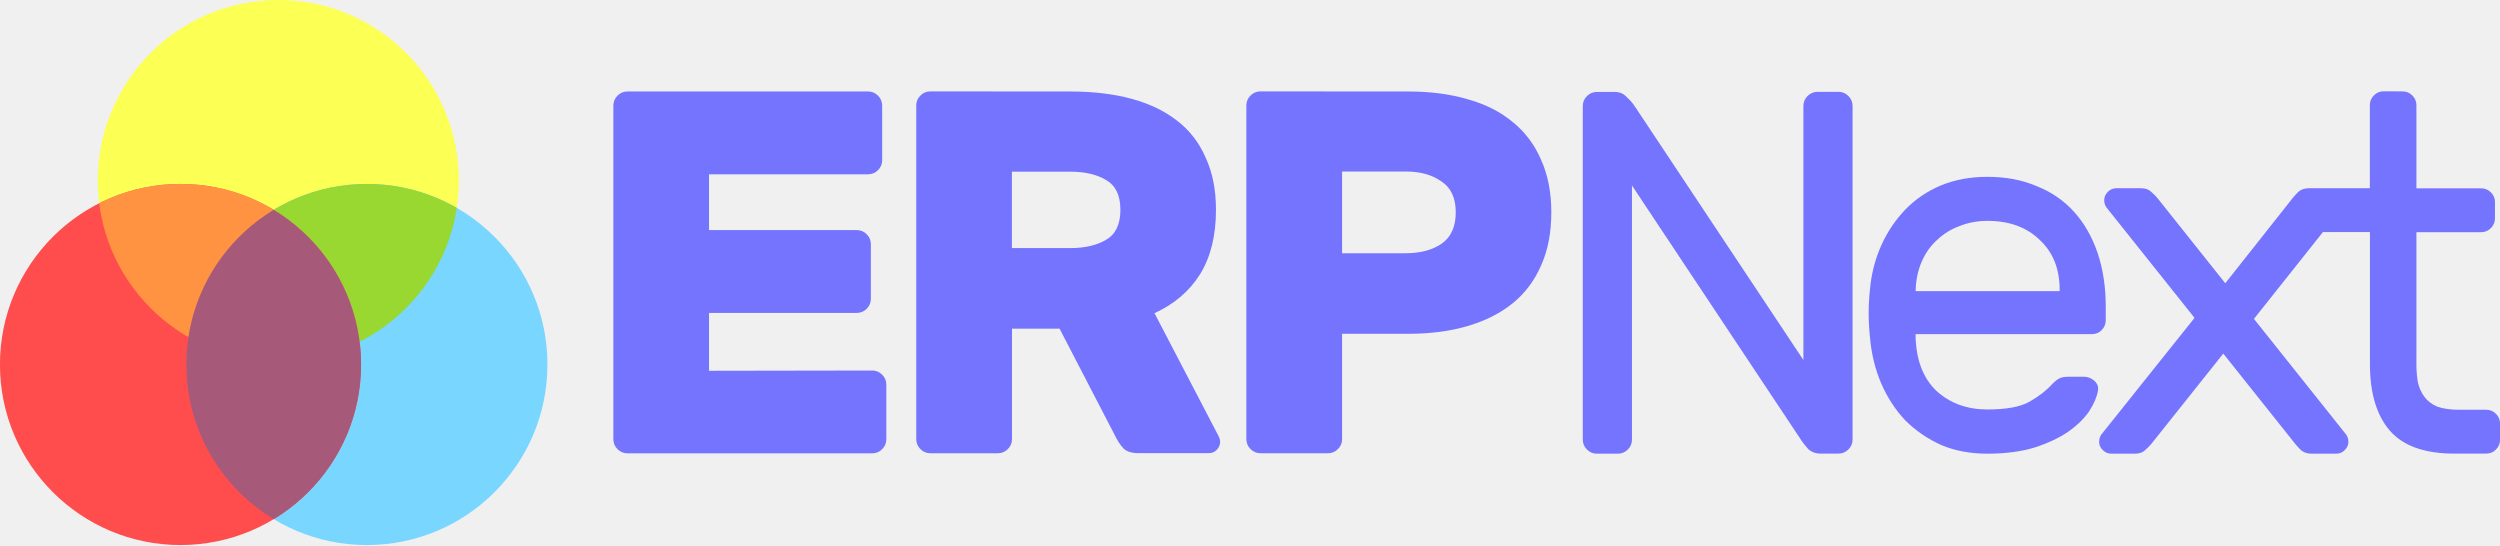
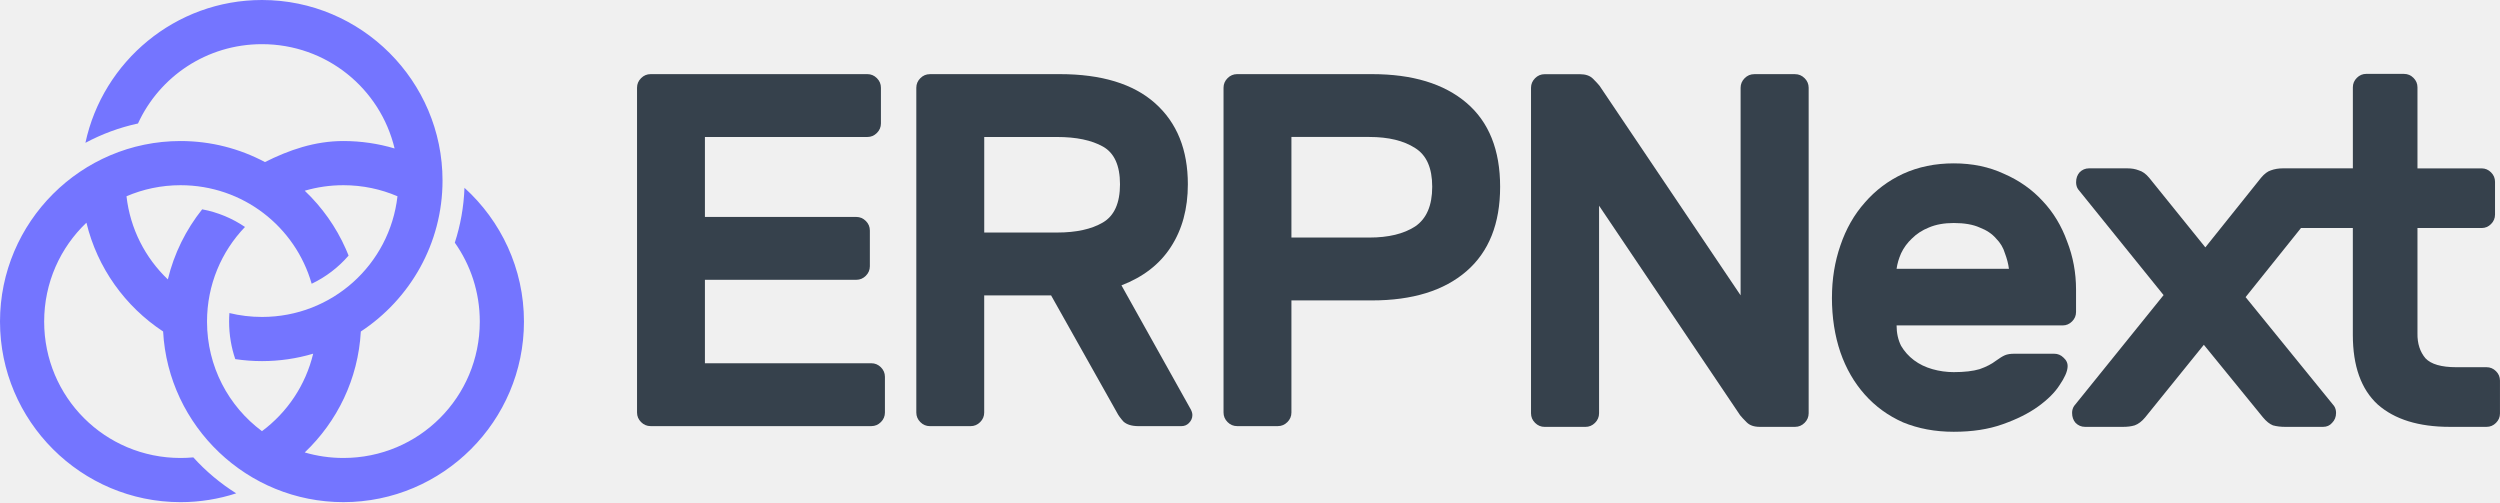
- <svg xmlns="http://www.w3.org/2000/svg" width="84.592mm" height="18.443mm" viewBox="0 0 84.592 18.443" version="1.1" id="svg1036">
-   <defs id="defs1030">
-     <clipPath clipPathUnits="userSpaceOnUse" id="clipPath1338-0">
-       <circle r="2.108" cy="-109.955" cx="106.326" id="circle1340-8" style="opacity:1;vector-effect:none;fill:#86b1f0;fill-opacity:0.996;stroke:none;stroke-width:0.015;stroke-linecap:butt;stroke-linejoin:miter;stroke-miterlimit:4;stroke-dasharray:none;stroke-dashoffset:0;stroke-opacity:0.163" />
-     </clipPath>
-     <clipPath clipPathUnits="userSpaceOnUse" id="clipPath1346-1">
-       <circle style="opacity:1;vector-effect:none;fill:#ff6767;fill-opacity:1;stroke:none;stroke-width:0.015;stroke-linecap:butt;stroke-linejoin:miter;stroke-miterlimit:4;stroke-dasharray:none;stroke-dashoffset:0;stroke-opacity:0.163" id="circle1348-0" cx="104.15" cy="-109.955" r="2.108" />
-     </clipPath>
-     <clipPath clipPathUnits="userSpaceOnUse" id="clipPath1354-2">
-       <circle style="opacity:1;vector-effect:none;fill:#ff6767;fill-opacity:1;stroke:none;stroke-width:0.015;stroke-linecap:butt;stroke-linejoin:miter;stroke-miterlimit:4;stroke-dasharray:none;stroke-dashoffset:0;stroke-opacity:0.163" id="circle1356-2" cx="104.15" cy="-109.955" r="2.108" />
-     </clipPath>
-     <clipPath clipPathUnits="userSpaceOnUse" id="clipPath1362-9">
-       <circle r="2.108" cy="-109.955" cx="106.326" id="circle1364-7" style="opacity:1;vector-effect:none;fill:#86b1f0;fill-opacity:0.996;stroke:none;stroke-width:0.015;stroke-linecap:butt;stroke-linejoin:miter;stroke-miterlimit:4;stroke-dasharray:none;stroke-dashoffset:0;stroke-opacity:0.163" />
-     </clipPath>
-     <mask maskUnits="userSpaceOnUse" id="mask1396-5">
-       <circle r="2.108" cy="-109.955" cx="104.15" id="circle1398-6" style="opacity:1;vector-effect:none;fill:#ffffff;fill-opacity:1;stroke:none;stroke-width:0.015;stroke-linecap:butt;stroke-linejoin:miter;stroke-miterlimit:4;stroke-dasharray:none;stroke-dashoffset:0;stroke-opacity:0.163" />
-     </mask>
-   </defs>
-   <g id="layer1" transform="translate(-54.56613,-117.5635)">
-     <g id="g1865">
-       <g style="fill:#0061c5;fill-opacity:1" id="g3971" transform="matrix(3.059346,0,0,3.059346,-181.5508,-88.72235)">
-         <g transform="translate(12.06873,-1.88908)" id="g3969" style="fill:#0061c5;fill-opacity:1">
-           <g id="text3963" style="font-style:normal;font-weight:normal;font-size:5.795px;line-height:125%;font-family:sans-serif;letter-spacing:0px;word-spacing:0px;fill:#7574ff;fill-opacity:1;stroke:none;stroke-width:0.145px;stroke-linecap:butt;stroke-linejoin:miter;stroke-opacity:1" aria-label="Next">
-             <path id="path1679" style="font-style:normal;font-variant:normal;font-weight:normal;font-stretch:normal;font-size:5.644px;font-family:Rubik;-inkscape-font-specification:'Rubik, Normal';font-variant-ligatures:normal;font-variant-caps:normal;font-variant-numeric:normal;font-feature-settings:normal;text-align:start;writing-mode:lr-tb;text-anchor:start;fill:#7574ff;fill-opacity:1;stroke:none;stroke-width:0.145px" d="m 85.245,74.334 c -0.053,0 -0.099,-0.017 -0.137,-0.051 -0.034,-0.038 -0.065,-0.078 -0.091,-0.12 l -1.857,-2.794 v 2.811 c 0,0.042 -0.015,0.078 -0.046,0.109 -0.03,0.03 -0.067,0.046 -0.109,0.046 h -0.234 c -0.042,0 -0.078,-0.015 -0.109,-0.046 -0.03,-0.03 -0.046,-0.067 -0.046,-0.109 v -3.691 c 0,-0.042 0.015,-0.078 0.046,-0.109 0.03,-0.03 0.067,-0.046 0.109,-0.046 h 0.2 c 0.053,0 0.097,0.019 0.131,0.057 0.038,0.034 0.07,0.072 0.097,0.114 l 1.857,2.794 v -2.811 c 0,-0.042 0.015,-0.078 0.046,-0.109 0.03,-0.03 0.067,-0.046 0.109,-0.046 h 0.234 c 0.042,0 0.078,0.015 0.109,0.046 0.03,0.03 0.046,0.067 0.046,0.109 v 3.691 c 0,0.042 -0.015,0.078 -0.046,0.109 -0.03,0.03 -0.067,0.046 -0.109,0.046 z" />
-             <path id="path1681" style="font-style:normal;font-variant:normal;font-weight:normal;font-stretch:normal;font-size:5.644px;font-family:Rubik;-inkscape-font-specification:'Rubik, Normal';font-variant-ligatures:normal;font-variant-caps:normal;font-variant-numeric:normal;font-feature-settings:normal;text-align:start;writing-mode:lr-tb;text-anchor:start;fill:#7574ff;fill-opacity:1;stroke:none;stroke-width:0.145px" d="m 85.792,72.52 c 0.015,-0.174 0.057,-0.336 0.125,-0.488 0.068,-0.151 0.157,-0.283 0.266,-0.397 0.11,-0.113 0.24,-0.202 0.391,-0.266 0.155,-0.064 0.327,-0.096 0.516,-0.096 0.204,0 0.386,0.034 0.544,0.102 0.163,0.064 0.301,0.159 0.414,0.283 0.113,0.125 0.2,0.276 0.261,0.454 0.06,0.178 0.091,0.376 0.091,0.595 v 0.153 c 0,0.042 -0.015,0.077 -0.045,0.108 -0.03,0.03 -0.066,0.045 -0.108,0.045 h -1.95 v 0.034 c 0.008,0.257 0.085,0.455 0.232,0.595 0.151,0.136 0.338,0.204 0.561,0.204 0.208,0 0.363,-0.028 0.465,-0.085 0.106,-0.06 0.191,-0.127 0.255,-0.198 0.03,-0.03 0.057,-0.051 0.079,-0.062 0.023,-0.011 0.057,-0.017 0.102,-0.017 h 0.17 c 0.042,0 0.079,0.015 0.113,0.045 0.034,0.03 0.047,0.066 0.04,0.108 -0.011,0.068 -0.043,0.144 -0.096,0.227 -0.053,0.079 -0.13,0.155 -0.232,0.227 -0.098,0.068 -0.223,0.127 -0.374,0.176 -0.147,0.045 -0.321,0.068 -0.522,0.068 -0.189,0 -0.359,-0.032 -0.51,-0.096 -0.151,-0.068 -0.283,-0.159 -0.397,-0.272 -0.11,-0.117 -0.198,-0.253 -0.266,-0.408 -0.068,-0.159 -0.11,-0.331 -0.125,-0.516 -0.019,-0.174 -0.019,-0.348 0,-0.522 z m 0.505,0.017 h 1.593 v -0.017 c 0,-0.231 -0.074,-0.414 -0.221,-0.55 -0.144,-0.14 -0.336,-0.21 -0.578,-0.21 -0.11,0 -0.212,0.019 -0.306,0.057 -0.095,0.034 -0.178,0.085 -0.249,0.153 -0.072,0.064 -0.129,0.144 -0.17,0.238 -0.042,0.095 -0.064,0.198 -0.068,0.312 z" />
-             <path id="path1683" d="m 91.473,70.327 c -0.041,0 -0.077,0.015 -0.107,0.045 -0.03,0.03 -0.045,0.066 -0.045,0.107 v 0.92 h -0.413 -0.177 -0.082 c -0.049,0 -0.088,0.013 -0.119,0.04 -0.026,0.026 -0.047,0.049 -0.062,0.068 L 89.722,72.45 88.971,71.507 c -0.015,-0.019 -0.038,-0.041 -0.068,-0.068 -0.026,-0.026 -0.064,-0.04 -0.113,-0.04 h -0.271 c -0.038,0 -0.07,0.013 -0.096,0.04 -0.026,0.026 -0.04,0.057 -0.04,0.09 0,0.03 0.007,0.056 0.022,0.079 l 0.977,1.225 -1.033,1.293 c -0.015,0.023 -0.022,0.049 -0.022,0.079 0,0.034 0.013,0.064 0.04,0.09 0.026,0.026 0.058,0.04 0.096,0.04 h 0.26 c 0.049,0 0.087,-0.013 0.113,-0.04 0.03,-0.026 0.053,-0.049 0.068,-0.068 l 0.796,-0.999 0.796,0.999 c 0.015,0.019 0.036,0.041 0.062,0.068 0.03,0.026 0.07,0.04 0.119,0.04 h 0.271 c 0.038,0 0.07,-0.013 0.096,-0.04 0.026,-0.026 0.04,-0.057 0.04,-0.09 0,-0.03 -0.008,-0.056 -0.023,-0.079 l -1.022,-1.282 0.763,-0.96 h 0.52 v 1.462 c 0,0.32 0.074,0.565 0.22,0.734 0.147,0.169 0.384,0.254 0.711,0.254 h 0.356 c 0.041,0 0.077,-0.015 0.107,-0.045 0.03,-0.03 0.045,-0.066 0.045,-0.107 v -0.181 c 0,-0.041 -0.015,-0.077 -0.045,-0.107 -0.03,-0.03 -0.066,-0.045 -0.107,-0.045 h -0.299 c -0.098,0 -0.179,-0.011 -0.243,-0.034 -0.06,-0.026 -0.107,-0.062 -0.141,-0.107 -0.034,-0.045 -0.058,-0.098 -0.073,-0.158 -0.011,-0.064 -0.017,-0.132 -0.017,-0.203 v -1.462 h 0.717 c 0.041,0 0.077,-0.015 0.107,-0.045 0.03,-0.03 0.045,-0.066 0.045,-0.107 v -0.181 c 0,-0.041 -0.015,-0.077 -0.045,-0.107 -0.03,-0.03 -0.066,-0.045 -0.107,-0.045 h -0.717 v -0.92 c 0,-0.041 -0.015,-0.077 -0.045,-0.107 -0.03,-0.03 -0.066,-0.045 -0.107,-0.045 z" style="letter-spacing:-0.003px;word-spacing:-0.003px;fill:#7574ff;fill-opacity:1;stroke:none;stroke-width:0.144px" />
-           </g>
-           <g id="text3967" style="font-style:normal;font-variant:normal;font-weight:500;font-stretch:normal;font-size:5.644px;line-height:125%;font-family:Rubik;-inkscape-font-specification:'Rubik, Medium';font-variant-ligatures:normal;font-variant-caps:normal;font-variant-numeric:normal;font-feature-settings:normal;text-align:start;letter-spacing:0px;word-spacing:0px;writing-mode:lr-tb;text-anchor:start;opacity:1;fill:#7574ff;fill-opacity:1;stroke:none;stroke-width:0.14px;stroke-linecap:butt;stroke-linejoin:miter;stroke-opacity:1" aria-label="ERP">
-             <path id="path1688" style="font-style:normal;font-variant:normal;font-weight:bold;font-stretch:normal;font-size:5.644px;font-family:Rubik;-inkscape-font-specification:'Rubik Bold';font-variant-ligatures:normal;font-variant-caps:normal;font-variant-numeric:normal;font-feature-settings:normal;text-align:start;letter-spacing:-0.003px;word-spacing:0px;writing-mode:lr-tb;text-anchor:start;fill:#7574ff;fill-opacity:1;stroke-width:0.142px" d="m 74.758,73.415 q 0.063,0 0.109,0.046 0.046,0.046 0.046,0.109 v 0.606 q 0,0.063 -0.046,0.109 -0.046,0.046 -0.109,0.046 h -2.709 q -0.063,0 -0.109,-0.046 -0.046,-0.046 -0.046,-0.109 v -3.692 q 0,-0.063 0.046,-0.109 0.046,-0.046 0.109,-0.046 h 2.663 q 0.063,0 0.109,0.046 0.046,0.046 0.046,0.109 v 0.606 q 0,0.063 -0.046,0.109 -0.046,0.046 -0.109,0.046 h -1.76 v 0.617 h 1.635 q 0.063,0 0.109,0.046 0.046,0.046 0.046,0.109 v 0.606 q 0,0.063 -0.046,0.109 -0.046,0.046 -0.109,0.046 h -1.635 v 0.64 z" />
-             <path id="path1690" style="font-style:normal;font-variant:normal;font-weight:bold;font-stretch:normal;font-size:5.644px;font-family:Rubik;-inkscape-font-specification:'Rubik Bold';font-variant-ligatures:normal;font-variant-caps:normal;font-variant-numeric:normal;font-feature-settings:normal;text-align:start;letter-spacing:-0.003px;word-spacing:0px;writing-mode:lr-tb;text-anchor:start;fill:#7574ff;fill-opacity:1;stroke-width:0.142px" d="m 76.948,70.329 q 0.377,0 0.674,0.08 0.297,0.08 0.503,0.24 0.211,0.16 0.32,0.412 0.114,0.246 0.114,0.577 0,0.429 -0.177,0.714 -0.177,0.28 -0.503,0.429 l 0.709,1.36 q 0.017,0.034 0.017,0.063 0,0.051 -0.04,0.091 -0.034,0.034 -0.086,0.034 H 77.703 q -0.114,0 -0.166,-0.051 -0.046,-0.051 -0.074,-0.103 l -0.634,-1.223 h -0.526 v 1.223 q 0,0.063 -0.046,0.109 -0.046,0.046 -0.109,0.046 h -0.749 q -0.063,0 -0.109,-0.046 -0.046,-0.046 -0.046,-0.109 v -3.692 q 0,-0.063 0.046,-0.109 0.046,-0.046 0.109,-0.046 z m -0.646,1.732 h 0.646 q 0.24,0 0.394,-0.091 0.16,-0.091 0.16,-0.332 0,-0.24 -0.16,-0.331 -0.154,-0.091 -0.394,-0.091 h -0.646 z" />
-             <path id="path1692" style="font-style:normal;font-variant:normal;font-weight:bold;font-stretch:normal;font-size:5.644px;font-family:Rubik;-inkscape-font-specification:'Rubik Bold';font-variant-ligatures:normal;font-variant-caps:normal;font-variant-numeric:normal;font-feature-settings:normal;text-align:start;letter-spacing:-0.003px;word-spacing:0px;writing-mode:lr-tb;text-anchor:start;fill:#7574ff;fill-opacity:1;stroke-width:0.142px" d="m 80.686,70.329 q 0.366,0 0.657,0.086 0.291,0.08 0.497,0.251 0.206,0.166 0.314,0.417 0.114,0.251 0.114,0.583 0,0.337 -0.114,0.589 -0.109,0.251 -0.314,0.417 -0.206,0.166 -0.497,0.251 -0.291,0.086 -0.657,0.086 h -0.732 v 1.166 q 0,0.063 -0.046,0.109 -0.046,0.046 -0.109,0.046 h -0.749 q -0.063,0 -0.109,-0.046 -0.046,-0.046 -0.046,-0.109 V 70.483 q 0,-0.063 0.046,-0.109 0.046,-0.046 0.109,-0.046 z m -0.732,1.789 h 0.703 q 0.24,0 0.394,-0.103 0.16,-0.109 0.16,-0.349 0,-0.24 -0.16,-0.343 -0.154,-0.109 -0.394,-0.109 h -0.703 z" />
-           </g>
+ <svg xmlns="http://www.w3.org/2000/svg" id="svg1273" version="1.1" viewBox="0 0 499.156 100.26" height="284.202pt" width="1414.932pt">
+   <defs id="defs1267" />
+   <g id="g2285">
+     <path id="circle1151" d="M 52.309,0 C 35.033,0 20.534,12.256 17.054,28.519 c 3.262,-1.748 6.787,-3.062 10.497,-3.863 C 31.848,15.29 41.291,8.819 52.309,8.819 c 12.882,0 23.611,8.847 26.477,20.824 -3.243,-0.963 -6.672,-1.484 -10.221,-1.484 -5.734,0 -10.852,1.788 -15.664,4.199 -5.034,-2.677 -10.768,-4.199 -16.85,-4.199 C 16.193,28.158 0,44.351 0,64.209 c 0,19.858 16.193,36.051 36.051,36.051 3.874,0 7.608,-0.619 11.11,-1.759 -3.175,-1.993 -6.057,-4.412 -8.564,-7.179 -0.838,0.077 -1.688,0.117 -2.547,0.117 -15.092,0 -27.232,-12.139 -27.232,-27.231 0,-7.789 3.235,-14.792 8.439,-19.745 2.173,9.031 7.759,16.756 15.311,21.722 1.033,18.944 16.801,34.073 35.996,34.073 19.858,0 36.051,-16.193 36.051,-36.051 0,-10.571 -4.589,-20.103 -11.877,-26.707 -0.136,3.805 -0.803,7.479 -1.93,10.952 3.144,4.441 4.988,9.873 4.988,15.755 0,15.092 -12.141,27.231 -27.232,27.231 -2.684,0 -5.274,-0.386 -7.72,-1.102 6.477,-6.149 10.679,-14.669 11.198,-24.145 9.814,-6.452 16.315,-17.56 16.315,-30.142 C 88.357,16.193 72.167,0 52.309,0 Z M 36.051,36.979 c 12.468,0 22.92,8.286 26.177,19.676 2.841,-1.352 5.342,-3.276 7.371,-5.622 l -0.102,-0.258 c -0.146,-0.362 -0.298,-0.722 -0.456,-1.078 -1.947,-4.402 -4.751,-8.343 -8.197,-11.616 2.446,-0.717 5.036,-1.102 7.721,-1.102 3.84,0 7.489,0.788 10.795,2.209 -1.545,13.602 -13.021,24.094 -27.051,24.094 -2.243,0 -4.421,-0.27 -6.504,-0.777 -0.04,0.562 -0.061,1.131 -0.061,1.704 0,2.633 0.433,5.153 1.231,7.494 1.741,0.26 3.522,0.397 5.334,0.397 3.548,0 6.977,-0.519 10.219,-1.482 -1.508,6.301 -5.192,11.733 -10.222,15.468 -6.668,-4.953 -10.972,-12.892 -10.972,-21.877 0,-7.352 2.882,-14.003 7.582,-18.891 -2.523,-1.716 -5.417,-2.935 -8.55,-3.525 -3.228,4.05 -5.605,8.807 -6.855,13.994 -4.492,-4.277 -7.514,-10.081 -8.254,-16.6 3.306,-1.42 6.955,-2.208 10.795,-2.208 z" style="color:#000000;font-style:normal;font-variant:normal;font-weight:normal;font-stretch:normal;font-size:medium;line-height:normal;font-family:sans-serif;font-variant-ligatures:normal;font-variant-position:normal;font-variant-caps:normal;font-variant-numeric:normal;font-variant-alternates:normal;font-feature-settings:normal;text-indent:0;text-align:start;text-decoration:none;text-decoration-line:none;text-decoration-style:solid;text-decoration-color:#000000;letter-spacing:normal;word-spacing:normal;text-transform:none;writing-mode:lr-tb;direction:ltr;text-orientation:mixed;dominant-baseline:auto;baseline-shift:baseline;text-anchor:start;white-space:normal;shape-padding:0;clip-rule:nonzero;display:inline;overflow:visible;visibility:visible;opacity:1;isolation:auto;mix-blend-mode:normal;color-interpolation:sRGB;color-interpolation-filters:linearRGB;solid-color:#000000;solid-opacity:1;vector-effect:none;fill:#7475ff;fill-opacity:1;fill-rule:nonzero;stroke:none;stroke-width:8.819;stroke-linecap:butt;stroke-linejoin:miter;stroke-miterlimit:4;stroke-dasharray:none;stroke-dashoffset:0;stroke-opacity:1;color-rendering:auto;image-rendering:auto;shape-rendering:auto;text-rendering:auto;enable-background:accumulate" />
+     <g id="g1662" transform="matrix(6.229748,0,0,6.229748,-343.8012,-735.6421)">
+       <g transform="matrix(0.9357904,0,0,0.9357904,5.763053,7.531923)" id="g1660">
+         <g aria-label="ERP" style="font-style:normal;font-weight:normal;font-size:16.97px;line-height:125%;font-family:sans-serif;letter-spacing:0px;word-spacing:-4.001px;fill:#36414c;fill-opacity:1;stroke:none;stroke-width:0.424px;stroke-linecap:butt;stroke-linejoin:miter;stroke-opacity:1" id="g1650">
+           <path d="m 82.658,130.58 q 0.189,0 0.327,0.138 0.138,0.138 0.138,0.327 v 1.223 q 0,0.189 -0.138,0.327 -0.138,0.138 -0.327,0.138 h -7.56 q -0.189,0 -0.327,-0.138 -0.138,-0.138 -0.138,-0.327 v -11.125 q 0,-0.189 0.138,-0.327 0.138,-0.138 0.327,-0.138 h 7.423 q 0.189,0 0.327,0.138 0.138,0.138 0.138,0.327 v 1.223 q 0,0.189 -0.138,0.327 -0.138,0.138 -0.327,0.138 h -5.563 v 2.738 h 5.184 q 0.189,0 0.327,0.138 0.138,0.138 0.138,0.327 v 1.223 q 0,0.189 -0.138,0.327 -0.138,0.138 -0.327,0.138 h -5.184 v 2.859 z" style="font-style:normal;font-variant:normal;font-weight:500;font-stretch:normal;font-size:16.97px;font-family:Rubik;-inkscape-font-specification:'Rubik, Medium';font-variant-ligatures:normal;font-variant-caps:normal;font-variant-numeric:normal;font-feature-settings:normal;text-align:start;word-spacing:-4.001px;writing-mode:lr-tb;text-anchor:start;fill:#36414c;fill-opacity:1;stroke-width:0.431px" id="path1644" />
+           <path d="m 89.107,120.678 q 2.153,0 3.272,0.999 1.119,0.999 1.119,2.773 0,1.257 -0.586,2.153 -0.568,0.878 -1.688,1.309 l 2.377,4.254 q 0.052,0.103 0.052,0.189 0,0.155 -0.121,0.276 -0.103,0.103 -0.258,0.103 H 91.811 q -0.344,0 -0.517,-0.155 -0.155,-0.172 -0.224,-0.31 l -2.256,-4.013 h -2.291 v 4.013 q 0,0.189 -0.138,0.327 -0.138,0.138 -0.327,0.138 h -1.395 q -0.189,0 -0.327,-0.138 -0.138,-0.138 -0.138,-0.327 v -11.125 q 0,-0.189 0.138,-0.327 0.138,-0.138 0.327,-0.138 z m -2.583,5.425 h 2.497 q 0.982,0 1.567,-0.344 0.586,-0.344 0.586,-1.309 0,-0.964 -0.586,-1.292 -0.586,-0.327 -1.567,-0.327 h -2.497 z" style="font-style:normal;font-variant:normal;font-weight:500;font-stretch:normal;font-size:16.97px;font-family:Rubik;-inkscape-font-specification:'Rubik, Medium';font-variant-ligatures:normal;font-variant-caps:normal;font-variant-numeric:normal;font-feature-settings:normal;text-align:start;word-spacing:-4.001px;writing-mode:lr-tb;text-anchor:start;fill:#36414c;fill-opacity:1;stroke-width:0.431px" id="path1646" />
+           <path d="m 99.801,120.678 q 2.084,0 3.238,0.982 1.154,0.982 1.154,2.876 0,1.894 -1.154,2.893 -1.154,0.999 -3.238,0.999 h -2.756 v 3.84 q 0,0.189 -0.138,0.327 -0.138,0.138 -0.327,0.138 h -1.395 q -0.189,0 -0.327,-0.138 -0.138,-0.138 -0.138,-0.327 v -11.125 q 0,-0.189 0.138,-0.327 0.138,-0.138 0.327,-0.138 z m -2.756,5.597 h 2.669 q 0.982,0 1.567,-0.379 0.586,-0.396 0.586,-1.361 0,-0.964 -0.586,-1.326 -0.586,-0.379 -1.567,-0.379 h -2.669 z" style="font-style:normal;font-variant:normal;font-weight:500;font-stretch:normal;font-size:16.97px;font-family:Rubik;-inkscape-font-specification:'Rubik, Medium';font-variant-ligatures:normal;font-variant-caps:normal;font-variant-numeric:normal;font-feature-settings:normal;text-align:start;word-spacing:-4.001px;writing-mode:lr-tb;text-anchor:start;fill:#36414c;fill-opacity:1;stroke-width:0.431px" id="path1648" />
        </g>
-       </g>
-       <g id="g1418" transform="matrix(2.898125,0,0,2.898125,-241.1659,-188.7664)">
-         <circle transform="scale(1,-1)" r="2.108" cy="-107.807" cx="105.292" id="circle3975-2" style="opacity:1;vector-effect:none;fill:#fcff54;fill-opacity:1;stroke:none;stroke-width:0.015;stroke-linecap:butt;stroke-linejoin:miter;stroke-miterlimit:4;stroke-dasharray:none;stroke-dashoffset:0;stroke-opacity:0.163" />
-         <circle transform="scale(1,-1)" style="opacity:1;vector-effect:none;fill:#78d6ff;fill-opacity:1;stroke:none;stroke-width:0.015;stroke-linecap:butt;stroke-linejoin:miter;stroke-miterlimit:4;stroke-dasharray:none;stroke-dashoffset:0;stroke-opacity:0.163" id="circle3977-9" cx="106.326" cy="-109.955" r="2.108" />
-         <circle transform="scale(1,-1)" r="2.108" cy="-109.955" cx="104.15" id="circle3973-50" style="opacity:1;vector-effect:none;fill:#ff4d4d;fill-opacity:1;stroke:none;stroke-width:0.015;stroke-linecap:butt;stroke-linejoin:miter;stroke-miterlimit:4;stroke-dasharray:none;stroke-dashoffset:0;stroke-opacity:0.163" />
-         <circle style="opacity:1;vector-effect:none;fill:#99d731;fill-opacity:1;stroke:none;stroke-width:0.015;stroke-linecap:butt;stroke-linejoin:miter;stroke-miterlimit:4;stroke-dasharray:none;stroke-dashoffset:0;stroke-opacity:0.163" id="circle1327" cx="105.292" cy="-107.807" r="2.108" transform="scale(1,-1)" clip-path="url(#clipPath1338-0)" />
-         <circle style="opacity:1;vector-effect:none;fill:#ff9342;fill-opacity:1;stroke:none;stroke-width:0.015;stroke-linecap:butt;stroke-linejoin:miter;stroke-miterlimit:4;stroke-dasharray:none;stroke-dashoffset:0;stroke-opacity:0.163" id="circle1342" cx="105.292" cy="-107.807" r="2.108" transform="scale(1,-1)" clip-path="url(#clipPath1346-1)" />
-         <circle r="2.108" cy="-109.955" cx="106.326" id="circle1350" style="opacity:1;vector-effect:none;fill:#a75979;fill-opacity:1;stroke:none;stroke-width:0.015;stroke-linecap:butt;stroke-linejoin:miter;stroke-miterlimit:4;stroke-dasharray:none;stroke-dashoffset:0;stroke-opacity:0.163" transform="scale(1,-1)" clip-path="url(#clipPath1354-2)" />
-         <circle style="opacity:1;vector-effect:none;fill:#d4762f;fill-opacity:1;stroke:none;stroke-width:0.015;stroke-linecap:butt;stroke-linejoin:miter;stroke-miterlimit:4;stroke-dasharray:none;stroke-dashoffset:0;stroke-opacity:0.163" id="circle1358" cx="105.292" cy="-107.807" r="2.108" transform="scale(1,-1)" clip-path="url(#clipPath1362-9)" mask="url(#mask1396-5)" />
+         <g aria-label="Next" style="font-style:normal;font-weight:normal;font-size:16.86px;line-height:125%;font-family:sans-serif;letter-spacing:0px;word-spacing:0px;fill:#36414c;fill-opacity:1;stroke:none;stroke-width:0.422px;stroke-linecap:butt;stroke-linejoin:miter;stroke-opacity:1" id="g1658" transform="matrix(1.009887,0,0,1.009887,-1.049914,-1.253583)">
+           <path d="m 113.018,132.7 c -0.194,0 -0.342,-0.051 -0.444,-0.154 -0.103,-0.103 -0.177,-0.182 -0.222,-0.239 l -4.784,-7.107 v 7.039 c 0,0.125 -0.046,0.233 -0.137,0.325 -0.091,0.091 -0.199,0.137 -0.325,0.137 h -1.384 c -0.125,0 -0.233,-0.046 -0.325,-0.137 -0.091,-0.091 -0.137,-0.199 -0.137,-0.325 v -11.037 c 0,-0.125 0.046,-0.233 0.137,-0.325 0.091,-0.091 0.199,-0.137 0.325,-0.137 h 1.196 c 0.194,0 0.342,0.051 0.444,0.154 0.103,0.103 0.177,0.182 0.222,0.239 l 4.784,7.107 v -7.039 c 0,-0.125 0.046,-0.233 0.137,-0.325 0.091,-0.091 0.199,-0.137 0.325,-0.137 h 1.384 c 0.125,0 0.234,0.046 0.325,0.137 0.091,0.091 0.137,0.199 0.137,0.325 v 11.037 c 0,0.125 -0.046,0.233 -0.137,0.325 -0.091,0.091 -0.199,0.137 -0.325,0.137 z" style="font-style:normal;font-variant:normal;font-weight:500;font-stretch:normal;font-size:16.86px;font-family:Rubik;-inkscape-font-specification:'Rubik, Medium';font-variant-ligatures:normal;font-variant-caps:normal;font-variant-numeric:normal;font-feature-settings:normal;text-align:start;writing-mode:lr-tb;text-anchor:start;fill:#36414c;fill-opacity:1;stroke-width:0.427px" id="path1652" />
+           <path d="m 115.466,128.316 c 0,-0.629 0.096,-1.22 0.287,-1.77 0.191,-0.562 0.466,-1.045 0.826,-1.45 0.36,-0.416 0.792,-0.742 1.298,-0.978 0.517,-0.236 1.09,-0.354 1.72,-0.354 0.629,0 1.197,0.118 1.703,0.354 0.517,0.225 0.955,0.534 1.315,0.927 0.36,0.382 0.635,0.837 0.826,1.366 0.202,0.517 0.303,1.062 0.303,1.635 v 0.759 c 0,0.124 -0.045,0.23 -0.135,0.32 -0.09,0.09 -0.197,0.135 -0.32,0.135 h -5.631 c 0,0.259 0.051,0.489 0.152,0.691 0.112,0.191 0.259,0.354 0.438,0.489 0.18,0.135 0.388,0.236 0.624,0.303 0.236,0.067 0.478,0.101 0.725,0.101 0.36,0 0.652,-0.034 0.877,-0.101 0.225,-0.079 0.41,-0.174 0.556,-0.287 0.124,-0.09 0.225,-0.152 0.303,-0.185 0.079,-0.034 0.185,-0.051 0.32,-0.051 h 1.349 c 0.124,0 0.23,0.045 0.32,0.135 0.101,0.09 0.146,0.197 0.135,0.32 -0.011,0.157 -0.101,0.36 -0.27,0.607 -0.157,0.247 -0.399,0.489 -0.725,0.725 -0.326,0.236 -0.731,0.438 -1.214,0.607 -0.472,0.169 -1.023,0.253 -1.652,0.253 -0.629,0 -1.203,-0.107 -1.72,-0.32 -0.506,-0.225 -0.939,-0.54 -1.298,-0.944 -0.36,-0.405 -0.635,-0.882 -0.826,-1.433 -0.191,-0.562 -0.287,-1.18 -0.287,-1.855 z m 4.131,-2.529 c -0.326,0 -0.607,0.051 -0.843,0.152 -0.225,0.09 -0.416,0.214 -0.573,0.371 -0.157,0.146 -0.281,0.315 -0.371,0.506 -0.079,0.18 -0.129,0.354 -0.152,0.523 h 3.81 c -0.022,-0.169 -0.067,-0.343 -0.135,-0.523 -0.056,-0.191 -0.157,-0.36 -0.303,-0.506 -0.135,-0.157 -0.32,-0.281 -0.556,-0.371 -0.225,-0.101 -0.517,-0.152 -0.877,-0.152 z" style="font-style:normal;font-variant:normal;font-weight:500;font-stretch:normal;font-size:16.86px;font-family:Rubik;-inkscape-font-specification:'Rubik, Medium';font-variant-ligatures:normal;font-variant-caps:normal;font-variant-numeric:normal;font-feature-settings:normal;text-align:start;writing-mode:lr-tb;text-anchor:start;fill:#36414c;fill-opacity:1;stroke-width:0.422px" id="path1654" />
+           <path style="font-style:normal;font-variant:normal;font-weight:500;font-stretch:normal;font-size:16.86px;font-family:Rubik;-inkscape-font-specification:'Rubik, Medium';font-variant-ligatures:normal;font-variant-caps:normal;font-variant-numeric:normal;font-feature-settings:normal;text-align:start;writing-mode:lr-tb;text-anchor:start;fill:#36414c;fill-opacity:1;stroke-width:0.422px" d="m 133.587,120.729 c -0.124,0 -0.23,0.045 -0.32,0.135 -0.09,0.09 -0.135,0.196 -0.135,0.32 v 2.749 h -1.074 -1.107 -0.191 c -0.146,0 -0.281,0.022 -0.405,0.067 -0.112,0.034 -0.225,0.118 -0.337,0.253 l -1.889,2.36 -1.905,-2.36 c -0.112,-0.135 -0.231,-0.219 -0.354,-0.253 -0.112,-0.045 -0.241,-0.067 -0.388,-0.067 h -1.298 c -0.124,0 -0.23,0.045 -0.32,0.135 -0.079,0.09 -0.118,0.202 -0.118,0.337 0,0.09 0.022,0.169 0.067,0.236 l 2.9,3.591 -3.035,3.76 c -0.045,0.068 -0.068,0.146 -0.068,0.236 0,0.135 0.04,0.248 0.118,0.337 0.09,0.09 0.197,0.135 0.32,0.135 h 1.298 c 0.146,0 0.275,-0.017 0.388,-0.051 0.124,-0.045 0.242,-0.135 0.354,-0.27 l 1.99,-2.462 2.006,2.462 c 0.112,0.135 0.225,0.225 0.337,0.27 0.124,0.034 0.259,0.051 0.405,0.051 h 1.298 c 0.124,0 0.225,-0.045 0.303,-0.135 0.09,-0.09 0.135,-0.203 0.135,-0.337 0,-0.09 -0.022,-0.169 -0.067,-0.236 l -3.001,-3.692 1.879,-2.344 h 1.758 v 3.625 c 0,1.057 0.281,1.843 0.843,2.36 0.573,0.506 1.388,0.759 2.445,0.759 h 1.247 c 0.124,0 0.23,-0.045 0.32,-0.135 0.09,-0.09 0.135,-0.196 0.135,-0.32 v -1.113 c 0,-0.124 -0.045,-0.231 -0.135,-0.32 -0.09,-0.09 -0.197,-0.135 -0.32,-0.135 h -1.028 c -0.506,0 -0.854,-0.101 -1.045,-0.303 -0.18,-0.214 -0.277,-0.494 -0.27,-0.843 v -3.574 h 2.175 c 0.124,0 0.231,-0.045 0.32,-0.135 0.09,-0.09 0.135,-0.197 0.135,-0.32 v -1.113 c 0,-0.124 -0.045,-0.23 -0.135,-0.32 -0.09,-0.09 -0.197,-0.135 -0.32,-0.135 h -2.175 v -2.749 c 0,-0.124 -0.045,-0.23 -0.135,-0.32 -0.09,-0.09 -0.197,-0.135 -0.32,-0.135 z" id="path1656" />
+         </g>
      </g>
    </g>
  </g>
</svg>
